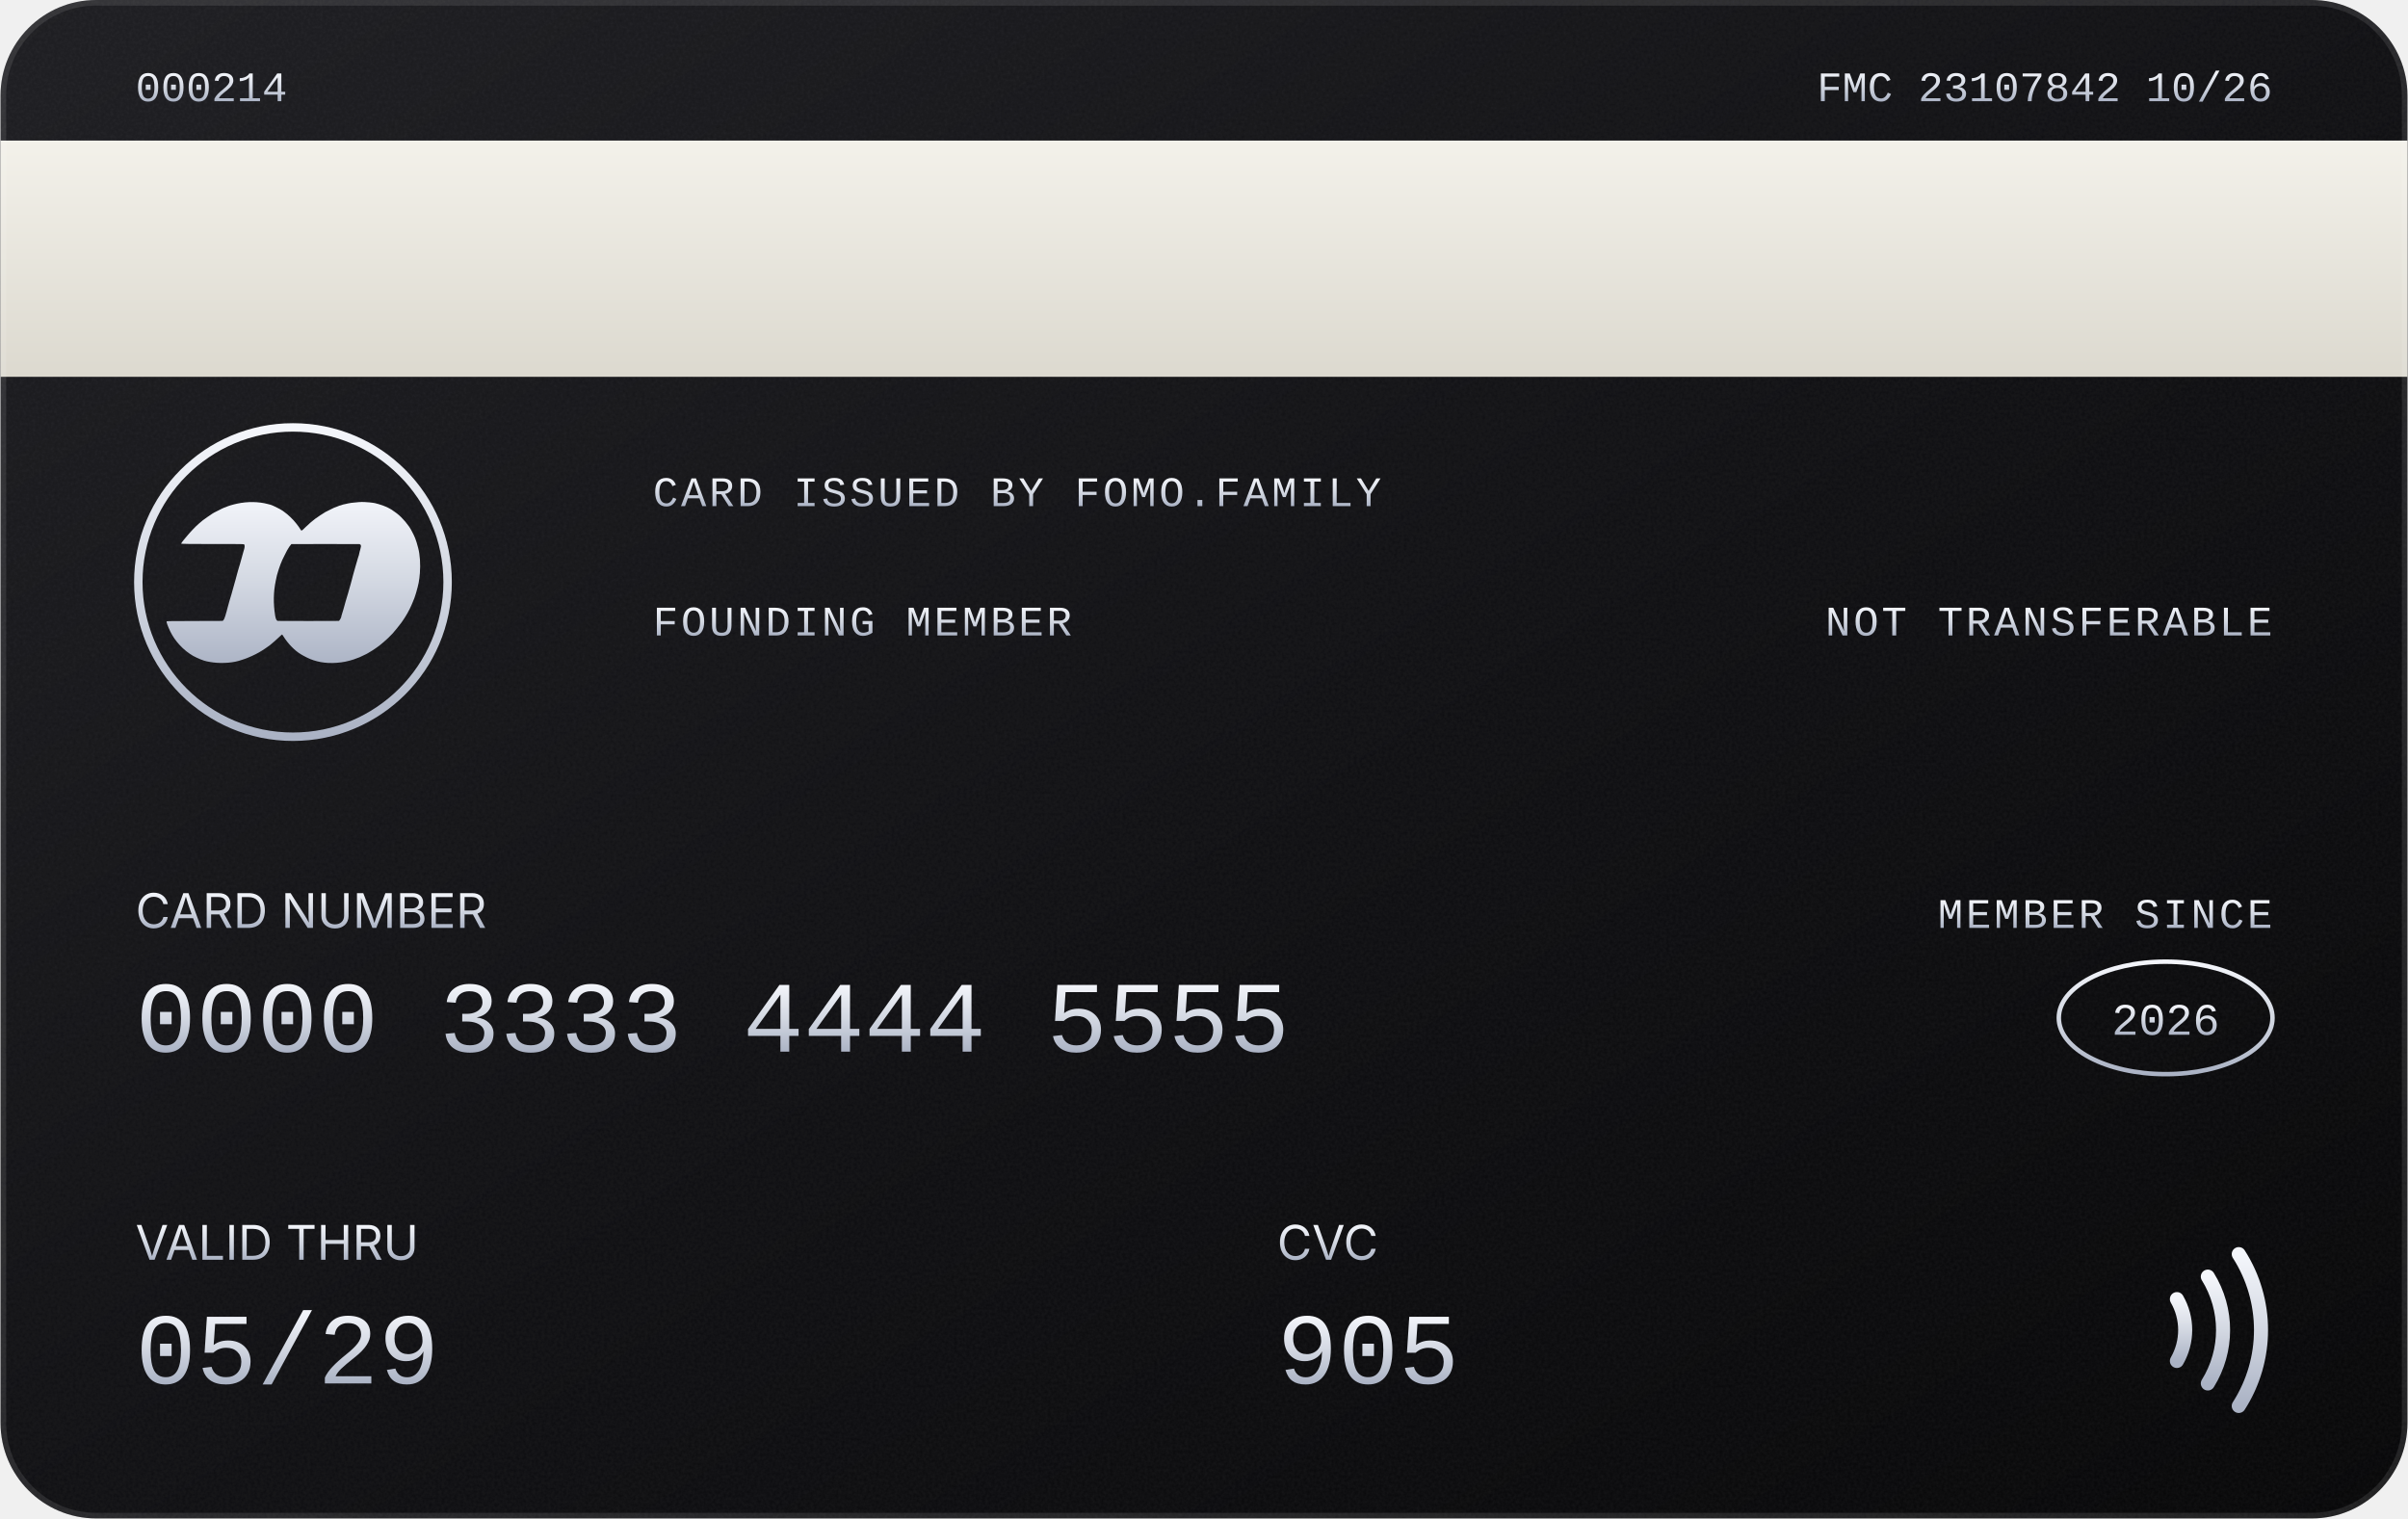
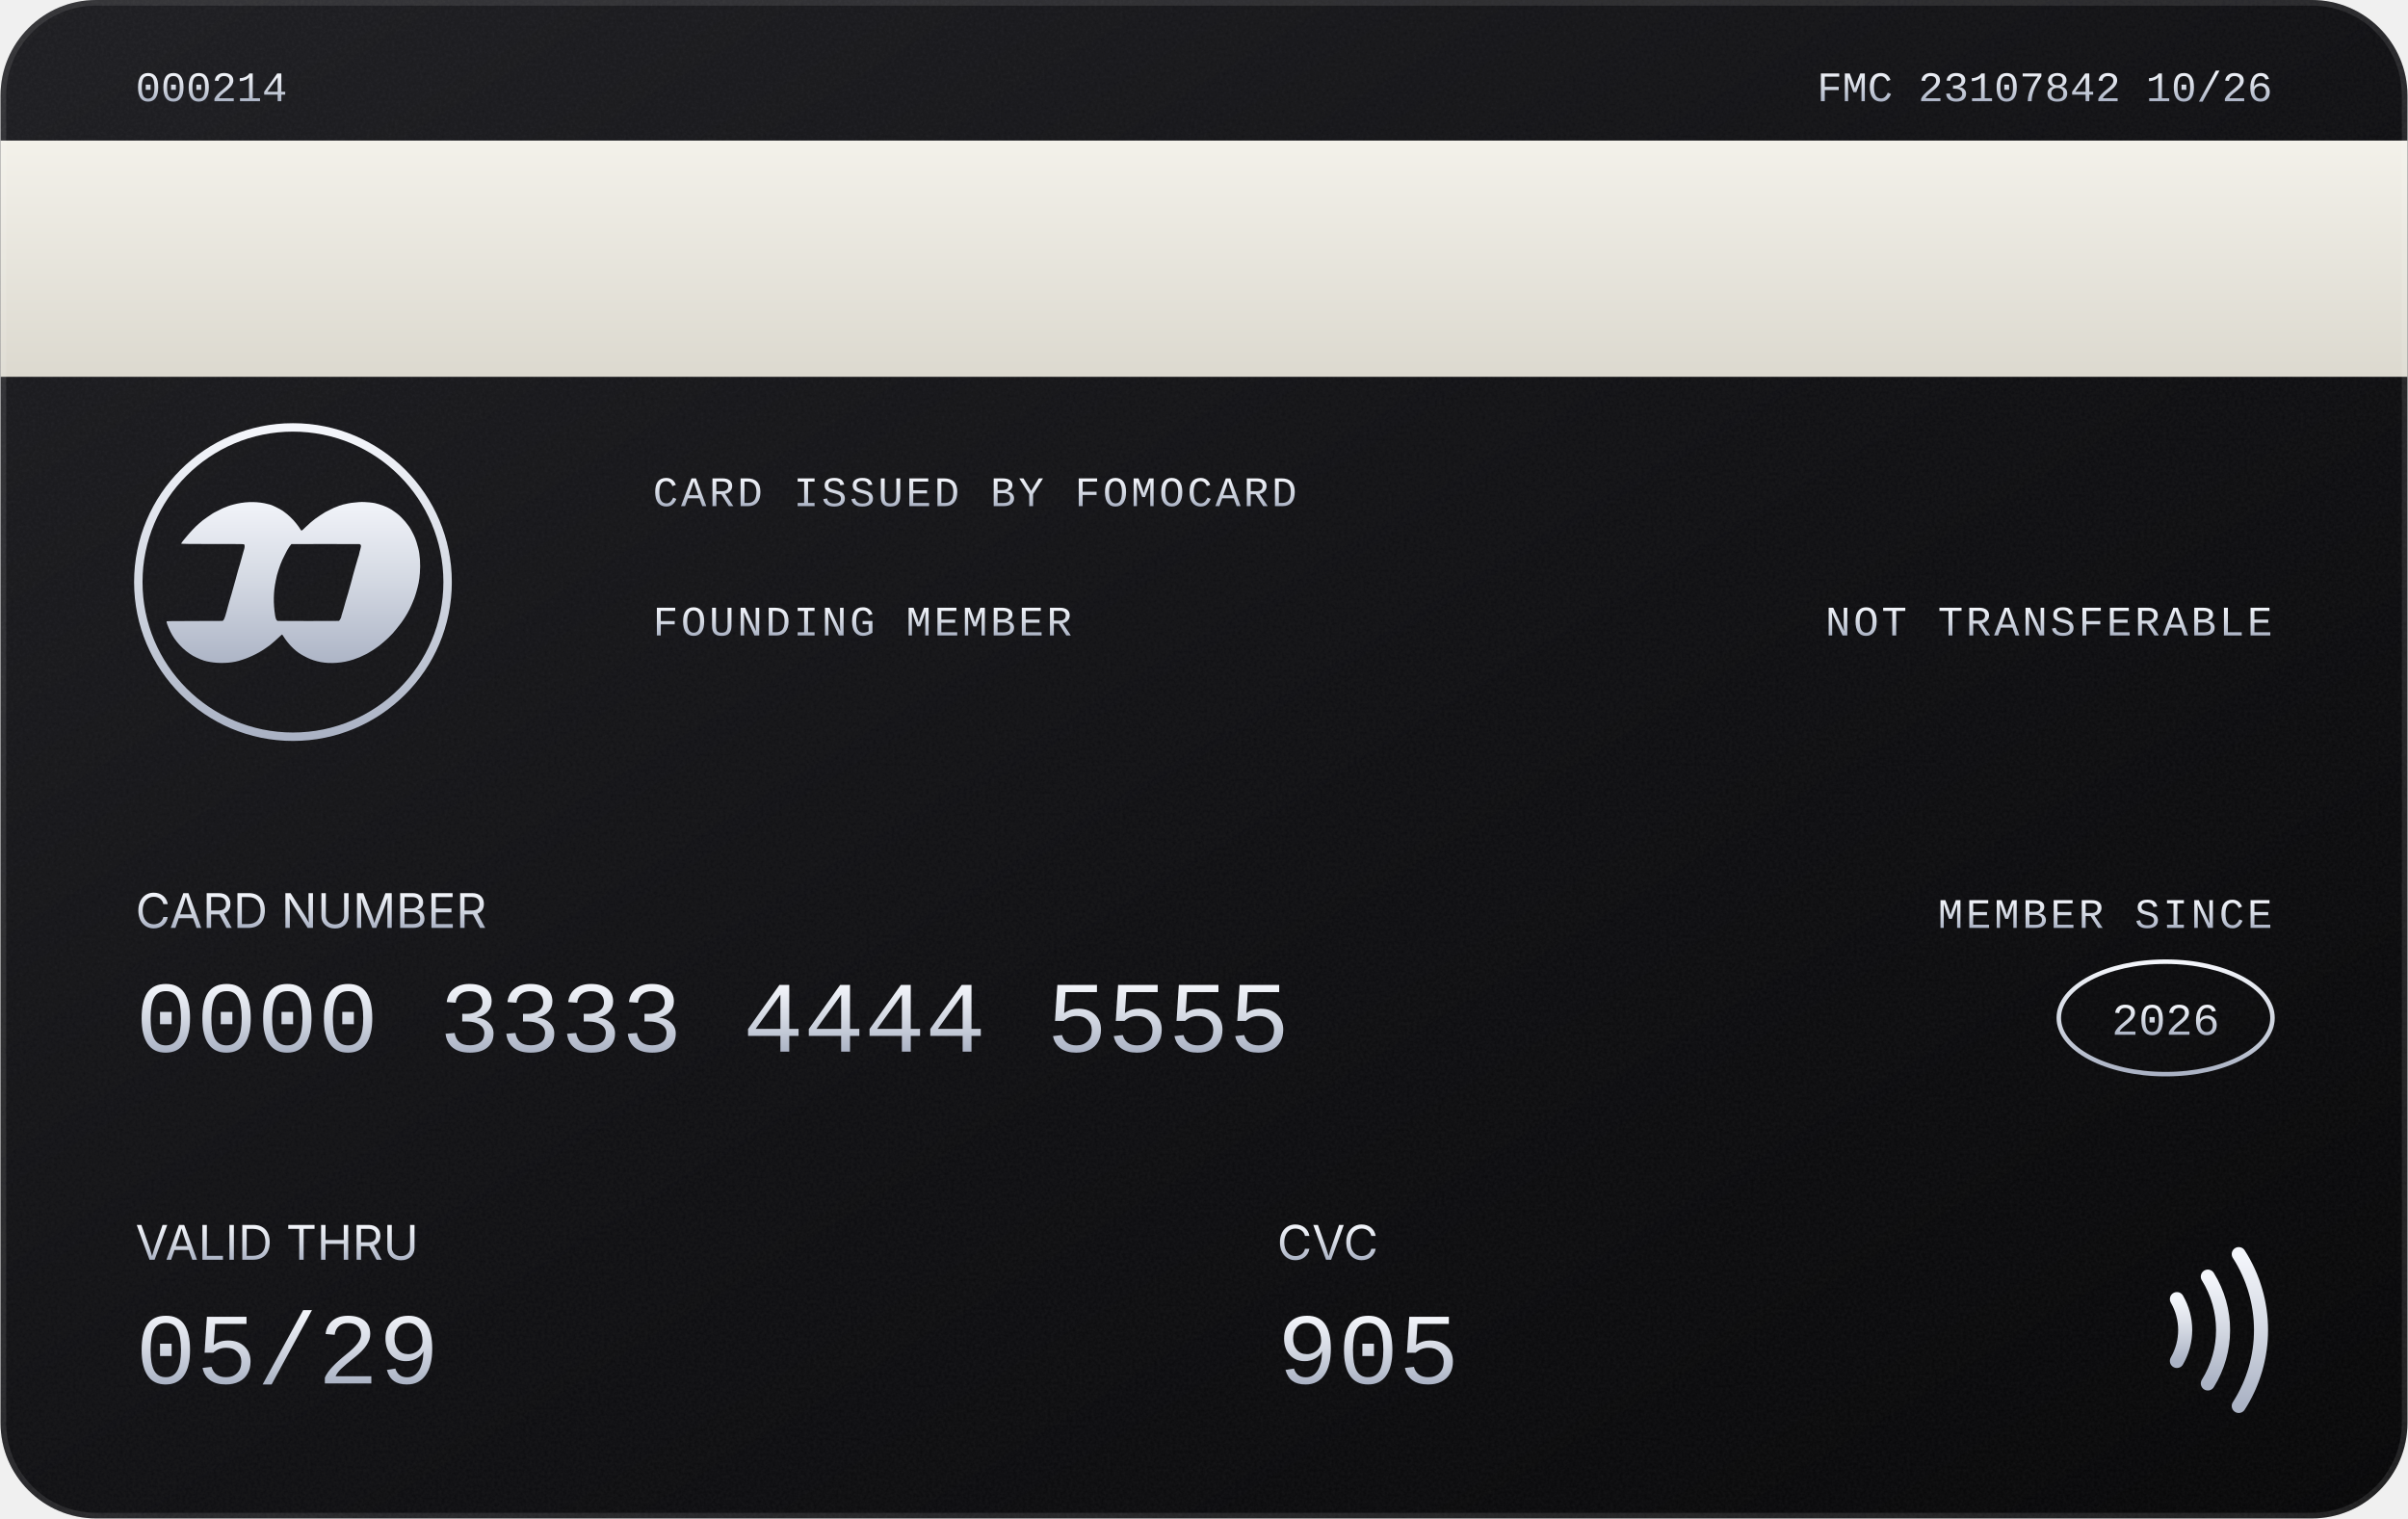
<svg xmlns="http://www.w3.org/2000/svg" width="3370" height="2125" viewBox="0 0 856 540">
  <defs>
    <linearGradient id="bg" x1="0" y1="0" x2="1" y2="1">
      <stop offset="0" stop-color="#1c1c20" />
      <stop offset="0.55" stop-color="#0d0d10" />
      <stop offset="1" stop-color="#050506" />
    </linearGradient>
    <linearGradient id="silver" x1="0" y1="0" x2="0" y2="1">
      <stop offset="0" stop-color="#f4f6fb" />
      <stop offset="0.5" stop-color="#d3d8e2" />
      <stop offset="1" stop-color="#aab2c4" />
    </linearGradient>
    <linearGradient id="stripe" x1="0" y1="0" x2="0" y2="1">
      <stop offset="0" stop-color="#f3f1ea" />
      <stop offset="1" stop-color="#dcd9cf" />
    </linearGradient>
    <filter id="grain" x="0" y="0" width="100%" height="100%">
      <feTurbulence type="fractalNoise" baseFrequency="0.9" numOctaves="2" seed="11" result="n" />
      <feColorMatrix in="n" type="matrix" values="0 0 0 0 1  0 0 0 0 1  0 0 0 0 1  0 0 0 0.05 0" />
    </filter>
    <clipPath id="card">
      <rect width="856" height="540" rx="34" />
    </clipPath>
  </defs>
  <g clip-path="url(#card)" font-family="Liberation Mono, DejaVu Sans Mono, monospace" fill="url(#silver)">
    <rect width="856" height="540" fill="url(#bg)" />
    <rect width="856" height="540" filter="url(#grain)" />
    <text x="48" y="36" font-size="15">000214</text>
    <text x="808" y="36" font-size="15" text-anchor="end">FMC 23107842 10/26</text>
    <rect x="0" y="50" width="856" height="84" fill="url(#stripe)" />
    <circle cx="104" cy="207" r="55" fill="none" stroke="url(#silver)" stroke-width="3" />
    <svg x="58" y="177" width="92" height="60" viewBox="3 3 287 184">
      <path fill="url(#silver)" fill-rule="evenodd" d="M-2 -2H295V192H-2ZM0.0 95.0L0.0 0.0L146.5 0.0L293.0 0.0L293.0 95.0L293.0 190.0L146.5 190.0L0.0 190.0L0.0 95.0ZM194.8 184.6C197.6 184.4 202.6 183.8 204.1 183.4C204.9 183.2 206.1 182.9 206.8 182.8C211.3 181.8 217.0 179.9 220.4 178.4C220.8 178.2 222.4 177.4 224.0 176.7C225.6 175.9 227.3 175.1 227.8 174.9C228.2 174.7 229.1 174.2 229.6 173.9C230.2 173.6 230.9 173.2 231.1 173.0C231.4 172.9 232.9 172.0 234.4 171.0C235.9 170.0 237.3 169.0 237.6 168.9C242.8 165.6 251.3 158.3 257.1 152.0C258.9 150.1 265.8 141.5 267.1 139.6C271.9 132.8 275.2 126.9 277.9 120.8C278.5 119.3 279.1 117.9 279.2 117.7C280.0 116.2 282.4 109.8 283.1 107.0C285.9 97.2 286.6 93.7 287.3 85.1C288.1 75.3 287.4 64.7 285.4 57.1C283.9 51.4 283.4 49.9 282.1 46.4C281.3 44.4 279.8 41.2 279.1 40.0C278.8 39.4 278.3 38.4 278.0 37.9C275.1 32.1 267.9 23.6 262.1 19.1C261.3 18.5 260.4 17.8 260.2 17.7C259.9 17.4 257.3 15.6 256.1 14.8C255.8 14.6 255.3 14.3 254.9 14.1C254.5 13.9 253.7 13.4 253.1 13.1C252.6 12.8 251.7 12.3 251.2 12.1C250.8 11.9 250.0 11.6 249.6 11.4C246.0 9.7 236.9 7.0 234.8 7.0C234.3 7.0 232.8 6.8 231.4 6.6C228.1 6.2 223.1 6.0 219.6 6.3C212.5 6.8 209.4 7.3 204.8 8.4C203.9 8.6 202.6 8.9 202.1 9.0C201.5 9.1 200.7 9.4 200.3 9.6C199.9 9.8 199.3 10.0 199.0 10.0C198.7 10.0 198.0 10.2 197.4 10.5C196.9 10.7 195.7 11.2 194.9 11.5C194.1 11.8 192.9 12.3 192.2 12.5C191.6 12.8 190.7 13.2 190.1 13.5C187.5 14.7 183.1 16.9 182.3 17.4C181.9 17.7 181.4 18.0 181.4 18.0C181.3 18.0 180.9 18.2 180.6 18.5C179.8 19.0 177.1 20.7 176.5 21.1C176.0 21.4 172.7 23.7 171.0 24.9C168.4 26.8 163.3 31.2 160.0 34.5C155.9 38.6 155.9 38.6 154.5 36.1C153.6 34.6 153.1 33.8 149.9 29.7C146.9 25.8 140.9 20.0 137.1 17.4C136.5 17.0 135.6 16.3 135.1 15.9C134.5 15.5 133.9 15.1 133.6 15.0C133.3 14.8 132.7 14.5 132.1 14.1C130.6 13.2 124.0 10.0 123.7 10.0C123.5 10.0 123.1 9.8 122.7 9.6C122.3 9.5 121.7 9.2 121.2 9.1C120.7 9.0 119.6 8.8 118.8 8.5C108.7 5.7 96.0 5.5 84.6 8.0C80.1 8.9 74.0 10.8 72.5 11.6C72.1 11.8 71.7 12.0 71.5 12.0C71.3 12.0 70.8 12.2 70.3 12.4C69.8 12.6 68.9 13.0 68.2 13.3C66.6 14.0 60.3 17.2 59.1 17.9C58.6 18.2 57.8 18.7 57.4 18.9C57.1 19.1 55.8 19.9 54.6 20.8C53.4 21.6 52.2 22.4 51.9 22.6C51.6 22.7 50.5 23.6 49.4 24.4C48.3 25.2 47.1 26.1 46.7 26.3C46.3 26.6 45.4 27.3 44.7 28.0C43.9 28.6 42.9 29.5 42.3 30.0C38.3 33.4 32.5 39.5 27.1 46.1C26.5 46.8 25.8 47.6 25.6 47.9C24.1 49.5 22.4 52.1 22.6 52.5C22.7 52.7 35.2 52.8 57.2 52.8C84.6 52.8 91.8 52.8 92.2 53.1C93.0 53.5 93.1 55.8 92.5 58.0C92.2 58.8 91.8 60.3 91.5 61.4C91.2 62.5 90.8 64.1 90.5 65.0C90.3 65.9 89.8 67.5 89.5 68.6C88.7 71.8 87.2 76.7 86.5 79.0C86.3 79.8 85.8 81.3 85.5 82.4C85.2 83.5 84.8 85.1 84.5 86.0C83.5 89.6 83.0 91.5 82.5 93.5C82.2 94.7 81.8 96.1 81.6 96.6C81.4 97.2 81.1 98.3 80.9 99.1C80.5 100.6 80.0 102.6 79.0 105.9C78.8 106.9 78.4 108.1 78.2 108.8C78.1 109.4 77.8 110.3 77.6 110.8C77.4 111.2 77.0 112.7 76.6 114.0C76.3 115.3 75.8 117.0 75.5 117.9C75.3 118.7 74.8 120.3 74.5 121.5C74.2 122.7 73.7 124.3 73.5 125.2C73.2 126.1 73.0 127.0 73.0 127.2C73.0 127.3 72.8 128.1 72.5 128.9C72.3 129.7 71.8 131.3 71.5 132.4C70.8 134.9 69.9 136.8 69.1 137.5L68.5 138.1L37.5 138.2C9.7 138.3 6.5 138.3 6.3 138.6C6.0 139.5 7.6 143.9 10.3 149.6C15.5 160.5 25.0 170.7 35.6 176.8C40.2 179.4 47.6 182.4 51.0 183.0C51.6 183.1 53.1 183.4 54.2 183.6C64.6 185.5 77.3 185.0 86.4 182.4C89.5 181.5 94.2 179.9 95.1 179.5C95.7 179.3 96.7 178.8 97.5 178.5C102.0 176.7 108.5 173.4 111.0 171.7C111.5 171.3 112.1 171.0 112.2 171.0C112.4 171.0 118.7 166.7 120.7 165.2C123.3 163.1 128.8 158.4 131.7 155.5C133.0 154.3 134.2 153.2 134.4 153.2C134.6 153.2 135.3 154.1 135.9 155.2C141.1 163.5 148.6 171.2 155.3 175.1C155.5 175.3 156.4 175.7 157.2 176.2C158.0 176.6 158.8 177.1 159.0 177.2C159.2 177.4 160.5 178.0 161.9 178.7C171.5 183.5 182.6 185.5 194.8 184.6ZM129.5 138.1C128.2 137.6 127.4 135.9 126.8 132.6C124.5 118.4 124.8 105.9 127.5 93.1C128.7 87.5 129.1 85.7 129.6 84.5C129.8 83.9 130.2 82.5 130.5 81.5C131.4 78.6 133.8 72.1 134.6 70.6C134.8 70.2 135.9 67.9 137.1 65.5C138.3 63.1 139.6 60.6 139.9 60.0C140.3 59.4 140.8 58.5 141.1 58.0C141.8 56.7 143.1 54.8 144.0 53.8L144.7 52.9L182.3 52.8C203.0 52.8 220.1 52.8 220.4 52.9C222.0 53.3 222.4 54.8 221.5 57.5C221.2 58.4 221.0 59.2 221.0 59.5C221.0 59.7 220.8 60.3 220.6 60.9C220.4 61.4 220.1 62.6 220.0 63.4C219.9 64.3 219.6 65.4 219.4 65.8C219.2 66.3 218.8 67.5 218.5 68.6C218.2 69.7 217.7 71.3 217.5 72.1C217.2 73.0 216.8 74.5 216.5 75.5C216.2 76.5 215.8 78.1 215.5 79.0C215.0 80.7 214.5 82.6 213.5 86.1C213.2 87.2 212.8 88.9 212.5 89.8C212.3 90.6 211.9 91.9 211.8 92.5C211.0 95.5 210.5 97.2 210.3 98.1C210.1 98.7 209.8 99.9 209.5 100.8C208.5 104.5 207.9 106.5 207.5 107.9C205.3 115.0 204.2 119.0 203.5 121.6C203.2 122.7 202.8 124.4 202.5 125.2C201.7 128.0 200.7 131.3 200.3 132.4C200.2 133.0 200.0 133.7 200.0 133.9C200.0 134.3 199.0 136.3 198.2 137.3L197.5 138.1L163.7 138.2C145.1 138.2 129.7 138.2 129.5 138.1Z" />
    </svg>
-     <text x="232" y="180" font-size="15" letter-spacing="1">CARD ISSUED BY FOMO.FAMILY</text>
+     <text x="232" y="180" font-size="15" letter-spacing="1">CARD ISSUED BY FOMOCARD</text>
    <text x="232" y="226" font-size="15" letter-spacing="1">FOUNDING MEMBER</text>
    <text x="808" y="226" font-size="15" letter-spacing="1" text-anchor="end">NOT TRANSFERABLE</text>
    <text x="48" y="330" font-family="Inter" font-size="17">CARD NUMBER</text>
    <text x="48" y="374" font-size="36">0000 3333 4444 5555</text>
    <text x="808" y="330" font-size="15" letter-spacing="1" text-anchor="end">MEMBER SINCE</text>
    <ellipse cx="770" cy="362" rx="38" ry="20" fill="none" stroke="url(#silver)" stroke-width="1.6" />
    <text x="770" y="368" font-size="16" text-anchor="middle">2026</text>
    <text x="48" y="448" font-family="Inter" font-size="17">VALID THRU</text>
    <text x="48" y="492" font-size="36">05/29</text>
    <text x="454" y="448" font-family="Inter" font-size="17">CVC</text>
    <text x="454" y="492" font-size="36">905</text>
    <g transform="translate(772 452)" fill="none" stroke="url(#silver)" stroke-width="5" stroke-linecap="round">
      <path d="M2 10a22 22 0 0 1 0 22" />
      <path d="M13 2a36 36 0 0 1 0 38" />
      <path d="M24 -6a50 50 0 0 1 0 54" />
    </g>
    <rect x="1" y="1" width="854" height="538" rx="33" fill="none" stroke="#ffffff" stroke-opacity="0.10" stroke-width="2" />
  </g>
</svg>
